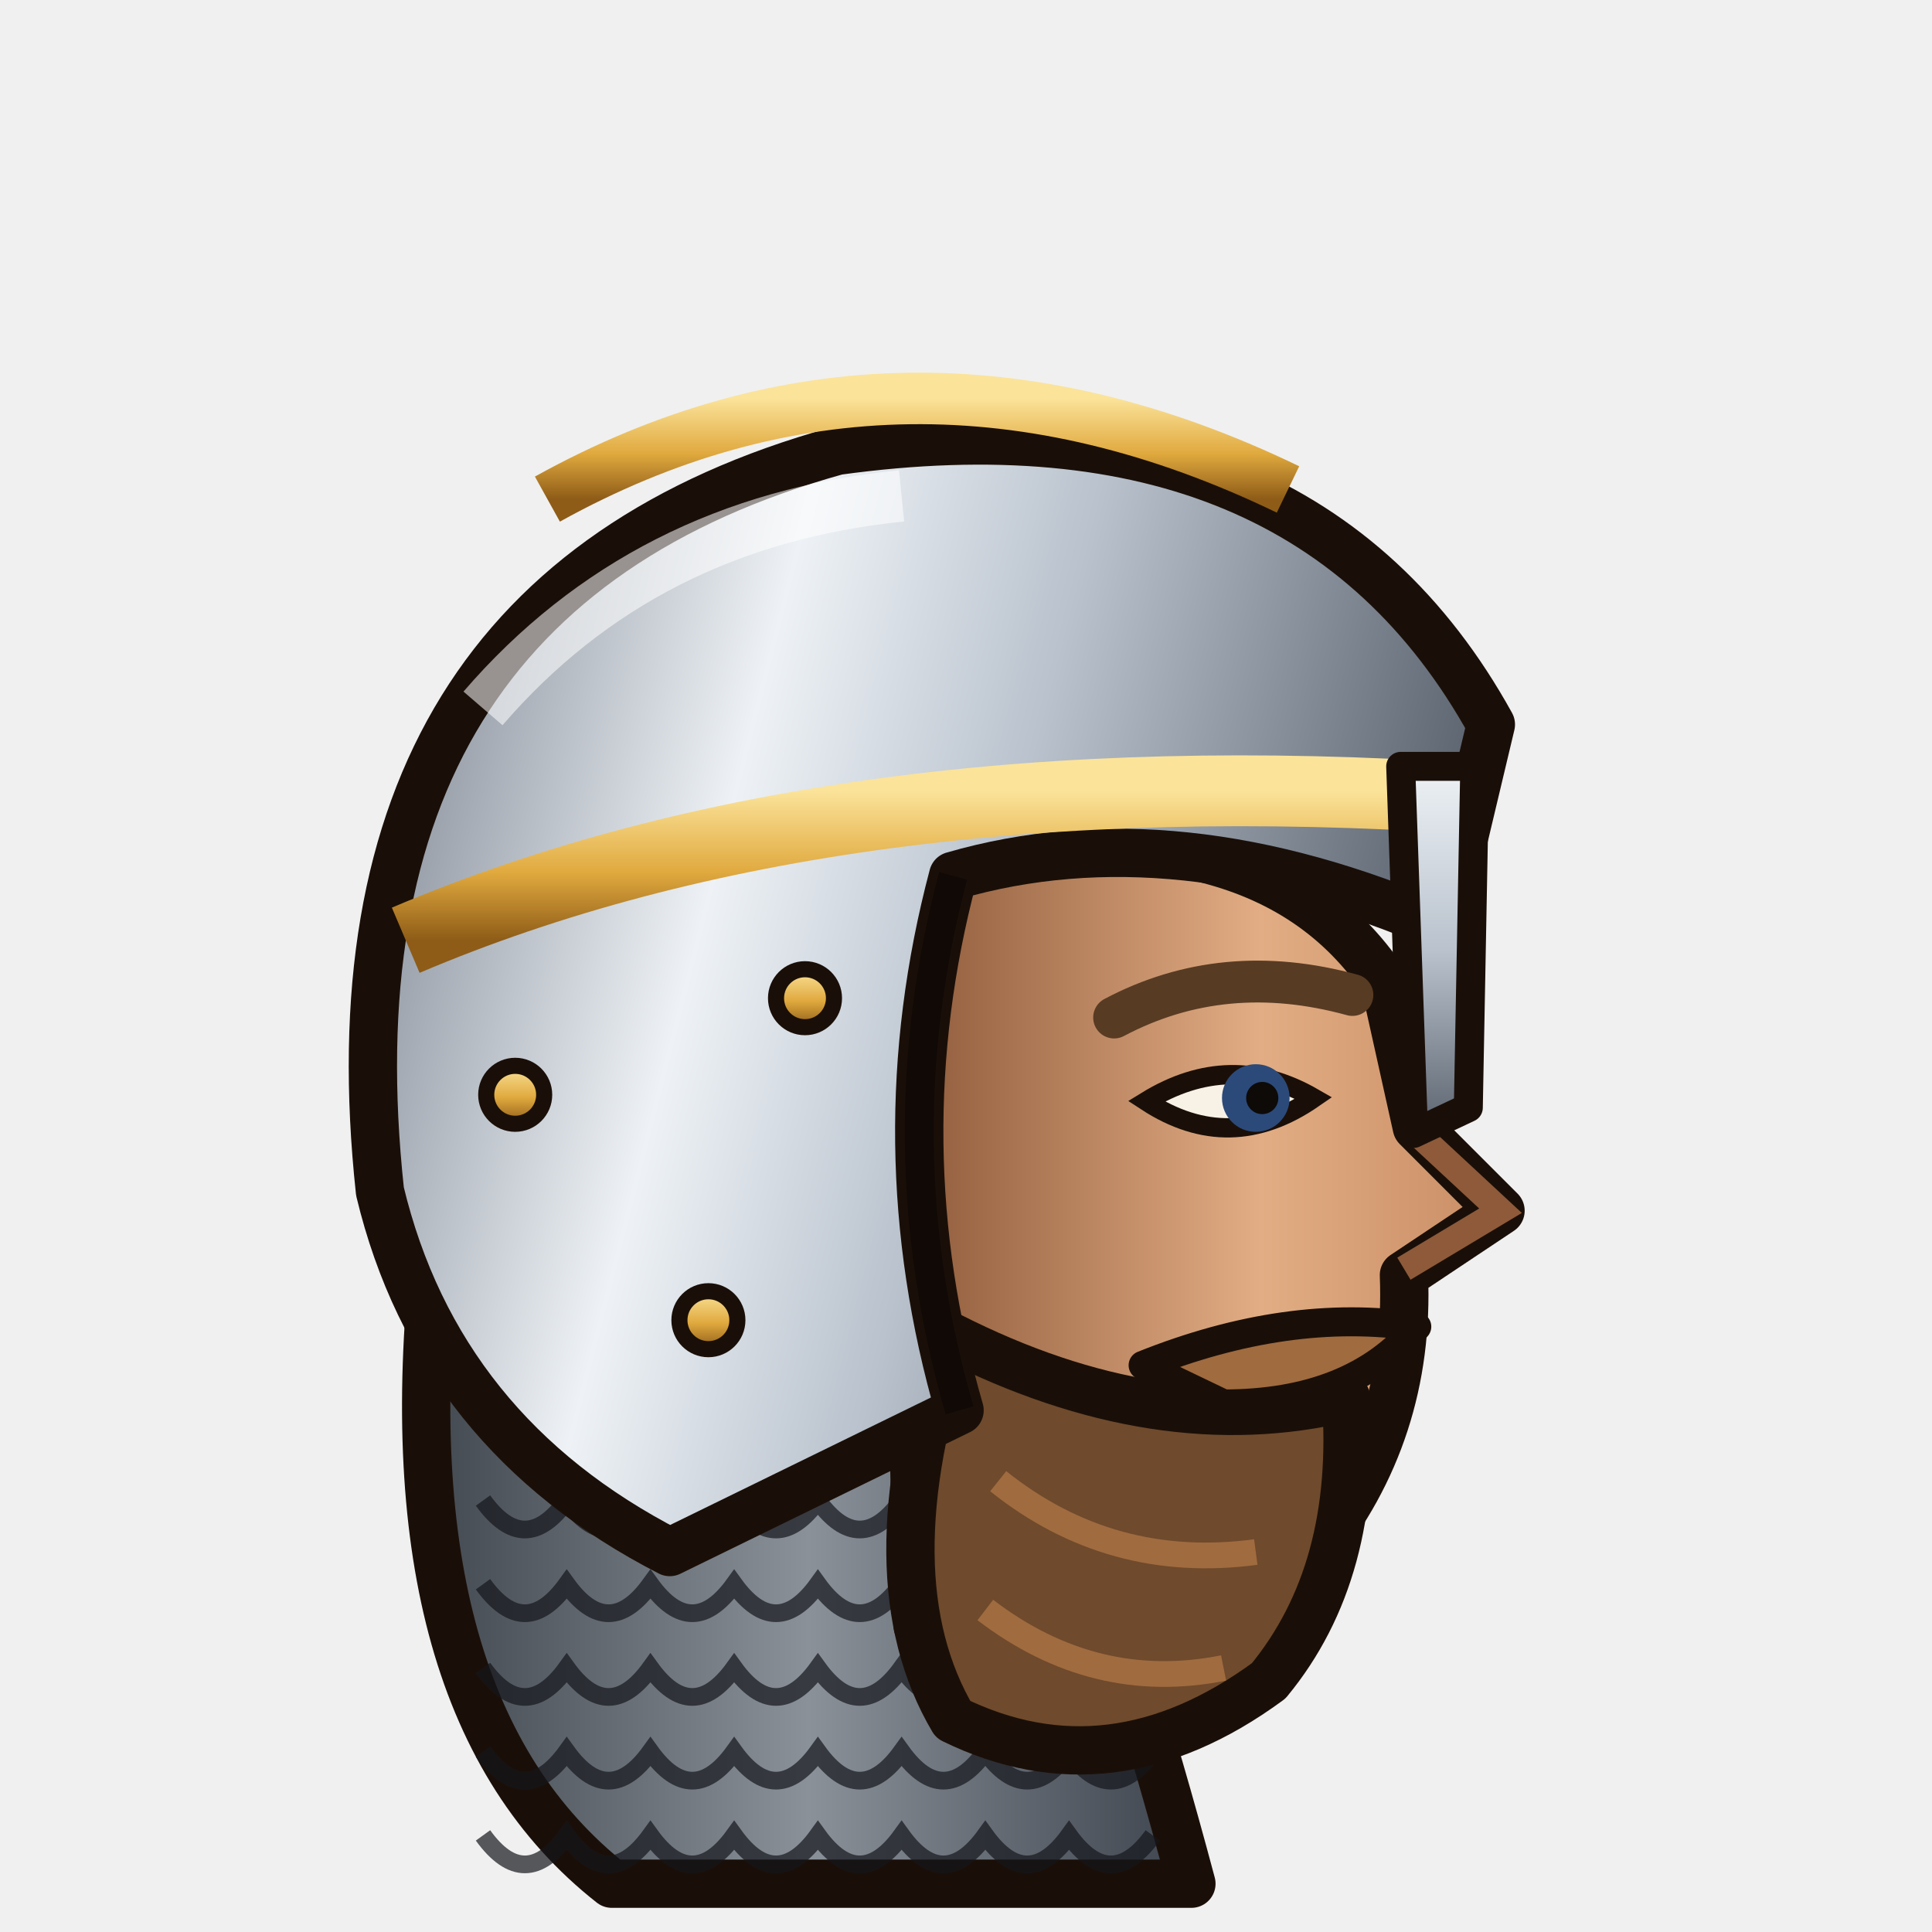
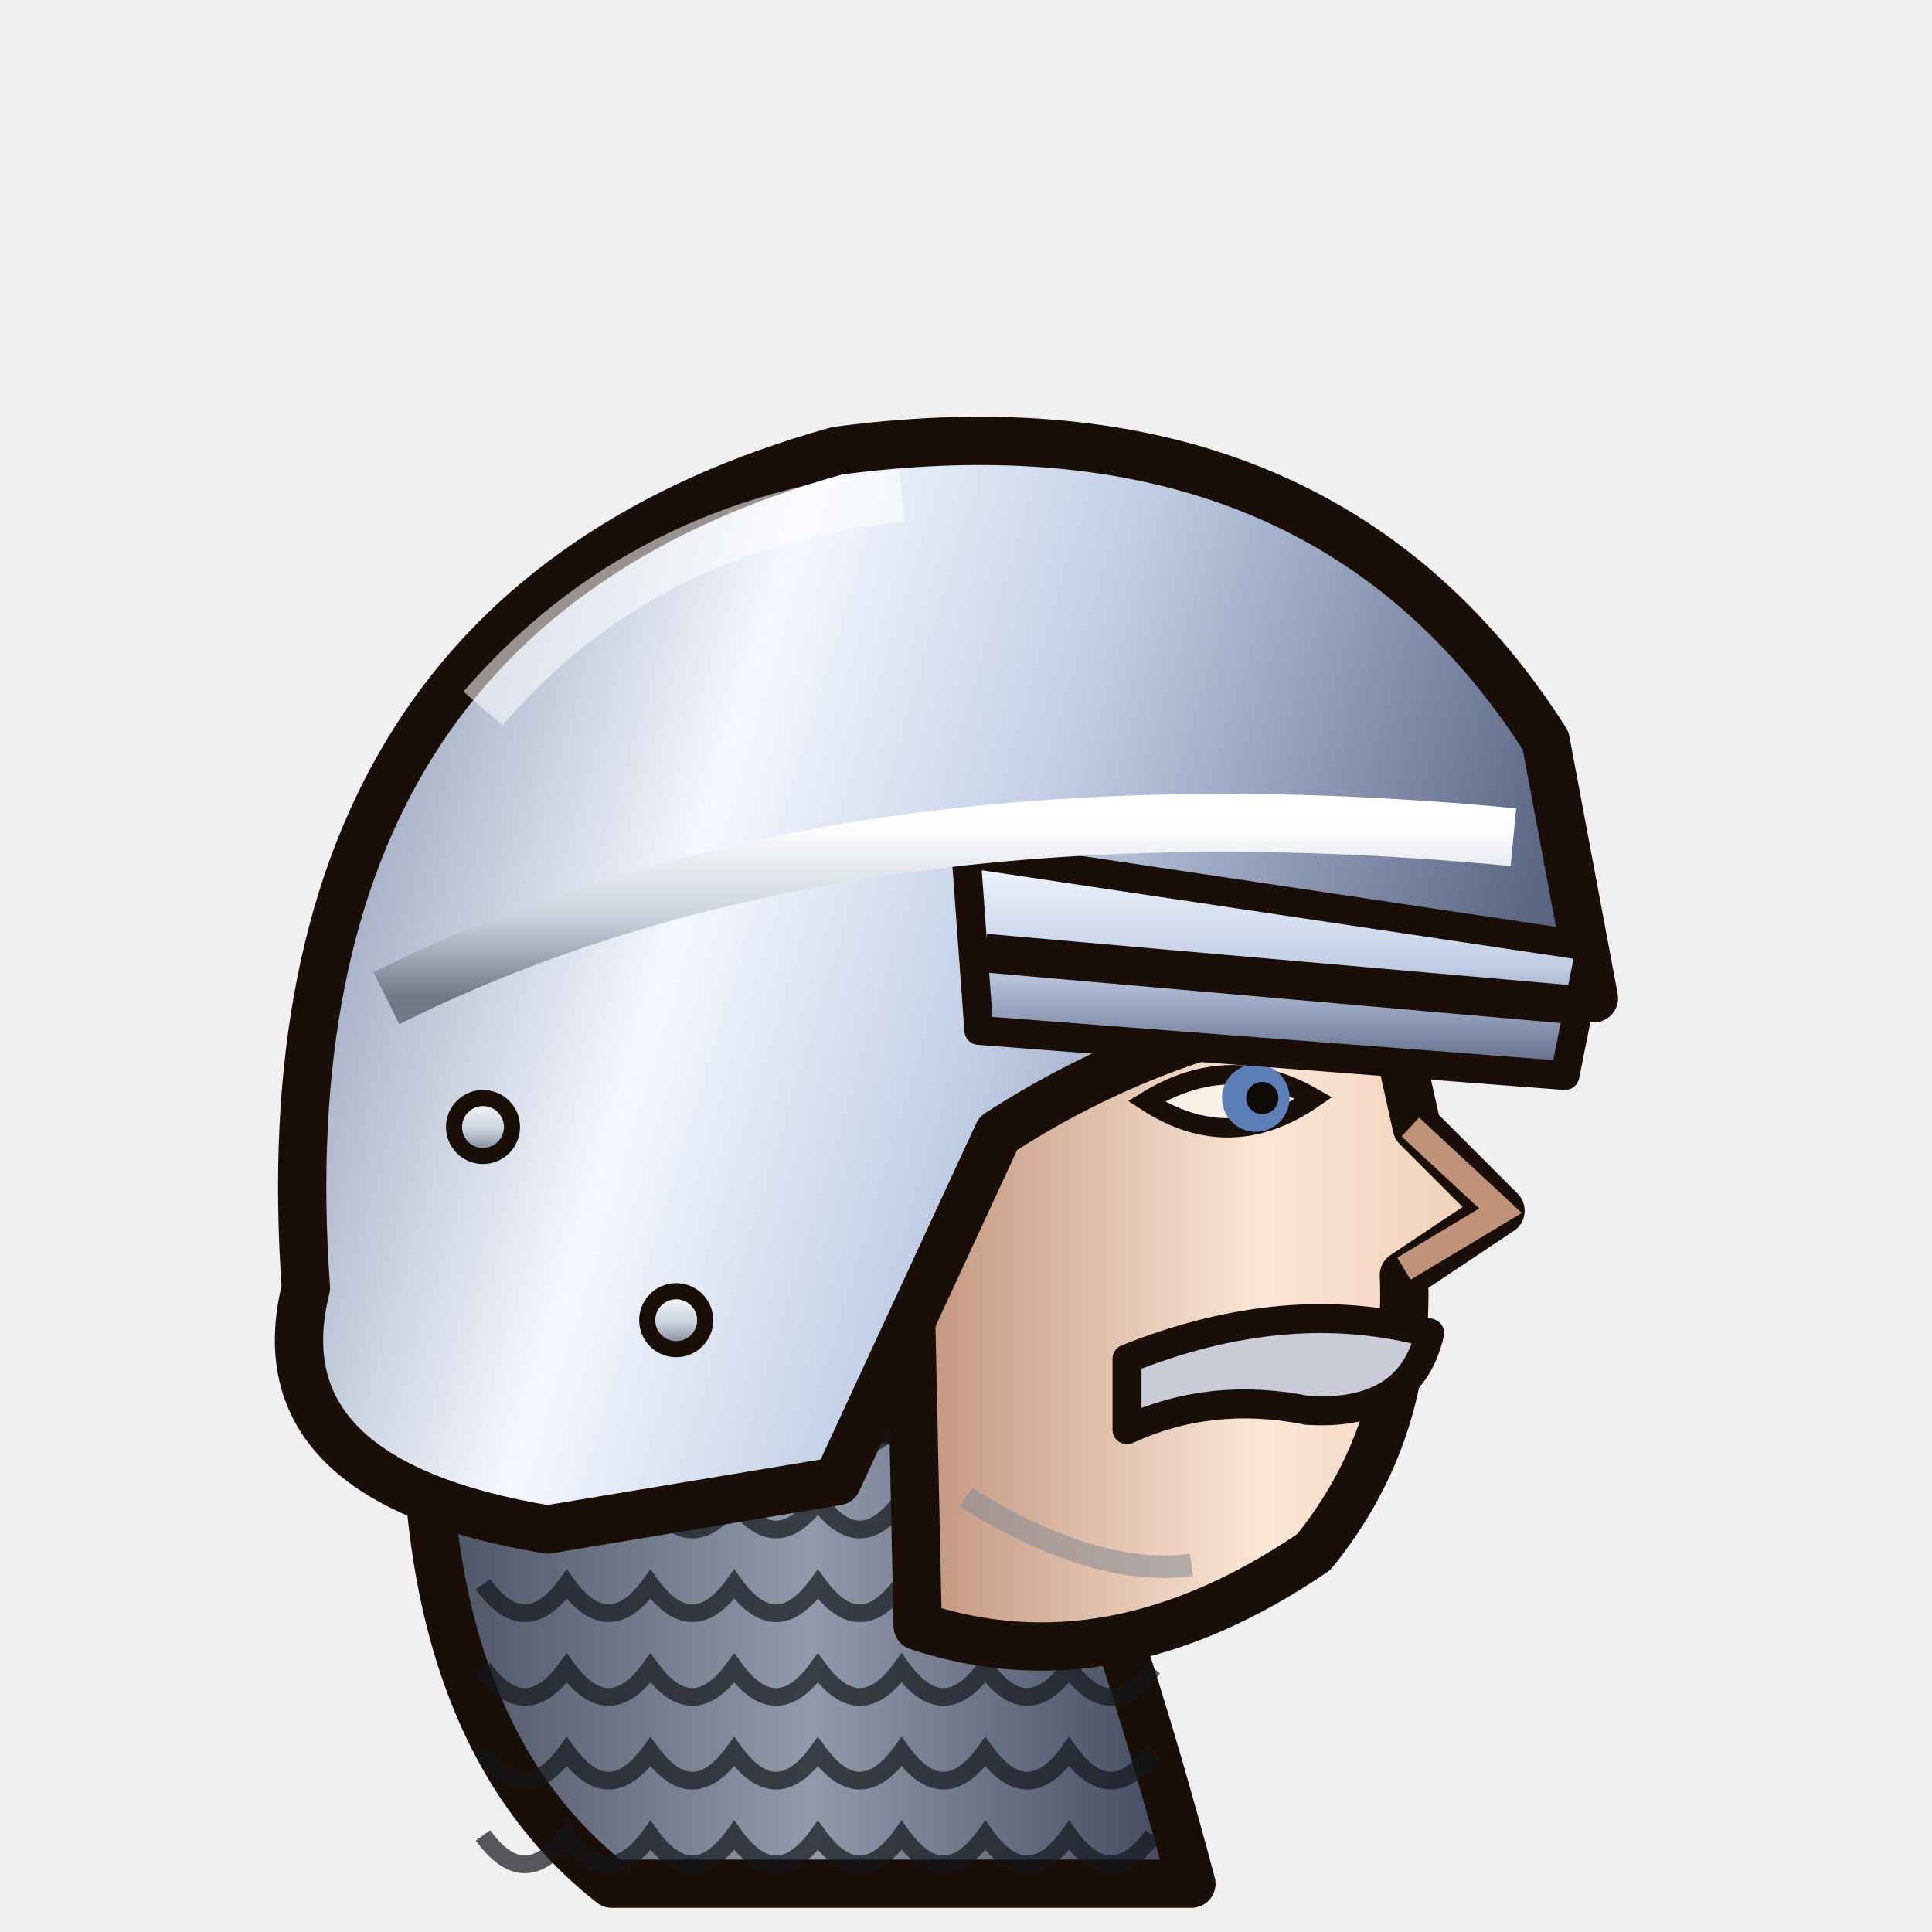
<svg xmlns="http://www.w3.org/2000/svg" width="60" height="60" viewBox="0 0 60 60">
  <defs>
    <linearGradient id="steel" x1="0" y1="0" x2="1" y2="0.25">
-       <stop offset="0" stop-color="#6f7885" />
-       <stop offset="0.38" stop-color="#eef2f6" />
-       <stop offset="0.62" stop-color="#b9c2cd" />
-       <stop offset="1" stop-color="#5a626e" />
+       <stop offset="0" stop-color="#7b88a6" />
+       <stop offset="0.38" stop-color="#f4f8ff" />
+       <stop offset="0.62" stop-color="#c3cfe6" />
+       <stop offset="1" stop-color="#5a6583" />
    </linearGradient>
    <linearGradient id="steelv" x1="0" y1="0" x2="0" y2="1">
-       <stop offset="0" stop-color="#eef2f6" />
-       <stop offset="0.5" stop-color="#b9c2cd" />
-       <stop offset="1" stop-color="#5a626e" />
+       <stop offset="0" stop-color="#f4f8ff" />
+       <stop offset="0.5" stop-color="#c3cfe6" />
+       <stop offset="1" stop-color="#5a6583" />
    </linearGradient>
    <linearGradient id="gold" x1="0" y1="0" x2="0" y2="1">
-       <stop offset="0" stop-color="#fbe39a" />
-       <stop offset="0.55" stop-color="#e0a93e" />
-       <stop offset="1" stop-color="#8e5c17" />
+       <stop offset="0" stop-color="#ffffff" />
+       <stop offset="0.55" stop-color="#c9d1dc" />
+       <stop offset="1" stop-color="#6f7885" />
    </linearGradient>
    <linearGradient id="mail" x1="0" y1="0" x2="1" y2="0">
-       <stop offset="0" stop-color="#42484f" />
-       <stop offset="0.5" stop-color="#8a9199" />
-       <stop offset="1" stop-color="#3e444d" />
+       <stop offset="0" stop-color="#495163" />
+       <stop offset="0.5" stop-color="#929bac" />
+       <stop offset="1" stop-color="#3e465b" />
    </linearGradient>
    <linearGradient id="skin" x1="0" y1="0" x2="1" y2="0">
-       <stop offset="0" stop-color="#8e5a3a" />
-       <stop offset="0.6" stop-color="#e2ad84" />
-       <stop offset="1" stop-color="#c98d64" />
+       <stop offset="0" stop-color="#c0927a" />
+       <stop offset="0.6" stop-color="#fbe6d6" />
+       <stop offset="1" stop-color="#efcdb6" />
+     </linearGradient>
+     <linearGradient id="hood" x1="0" y1="0" x2="1" y2="0.4">
+       <stop offset="0" stop-color="#282828" />
+       <stop offset="0.5" stop-color="#444444" />
+       <stop offset="1" stop-color="#333333" />
    </linearGradient>
  </defs>
  <g transform="translate(6,10)">
    <path d="M7.5 29 Q6 43 13 48.5 L31 48.5 Q29 41 27 36 Z" fill="url(#mail)" stroke="#1a0f08" stroke-width="1.5" stroke-linejoin="round" />
    <path d="M9.0 34.0 q1.3 1.8 2.6 0 q1.3 1.8 2.6 0 q1.3 1.8 2.6 0 q1.3 1.8 2.6 0 q1.3 1.8 2.6 0 q1.3 1.8 2.6 0 q1.3 1.8 2.6 0 q1.3 1.8 2.6 0" fill="none" stroke="#14161b" stroke-width="0.55" opacity="0.7" />
    <path d="M9.0 36.6 q1.3 1.8 2.6 0 q1.3 1.8 2.6 0 q1.3 1.8 2.6 0 q1.3 1.8 2.6 0 q1.3 1.8 2.6 0 q1.3 1.8 2.6 0 q1.3 1.8 2.6 0 q1.3 1.8 2.6 0" fill="none" stroke="#14161b" stroke-width="0.55" opacity="0.7" />
    <path d="M9.0 39.2 q1.3 1.8 2.6 0 q1.3 1.8 2.6 0 q1.3 1.8 2.6 0 q1.3 1.8 2.6 0 q1.3 1.8 2.6 0 q1.3 1.8 2.6 0 q1.3 1.8 2.6 0 q1.3 1.8 2.6 0" fill="none" stroke="#14161b" stroke-width="0.55" opacity="0.7" />
    <path d="M9.0 41.8 q1.3 1.8 2.6 0 q1.3 1.8 2.6 0 q1.3 1.8 2.6 0 q1.3 1.8 2.6 0 q1.3 1.8 2.6 0 q1.3 1.8 2.6 0 q1.3 1.8 2.6 0 q1.3 1.8 2.6 0" fill="none" stroke="#14161b" stroke-width="0.55" opacity="0.7" />
    <path d="M9.0 44.4 q1.3 1.8 2.6 0 q1.3 1.8 2.6 0 q1.3 1.8 2.6 0 q1.3 1.8 2.6 0 q1.3 1.8 2.6 0 q1.3 1.8 2.6 0 q1.3 1.8 2.6 0 q1.3 1.8 2.6 0" fill="none" stroke="#14161b" stroke-width="0.55" opacity="0.7" />
    <path d="M9.0 47.0 q1.3 1.8 2.6 0 q1.3 1.8 2.6 0 q1.3 1.8 2.6 0 q1.3 1.8 2.6 0 q1.3 1.8 2.6 0 q1.3 1.8 2.6 0 q1.3 1.8 2.6 0 q1.3 1.8 2.6 0" fill="none" stroke="#14161b" stroke-width="0.55" opacity="0.7" />
    <path d="M22 17 Q33 14.5 37 20.5 L38 25 L40.6 27.6 L37.6 29.6 Q37.8 34.5 34.8 38.2 Q28.5 42.5 22.5 40.5 Z" fill="url(#skin)" stroke="#1a0f08" stroke-width="1.5" stroke-linejoin="round" />
-     <path d="M37.8 25 L40.6 27.6 L37.6 29.4" fill="none" stroke="#8e5a3a" stroke-width="0.8" />
-     <path d="M23.5 31.5 Q30 34.8 35.8 33.4 Q36.2 38.8 33.4 42.2 Q28.5 45.8 23.6 43.4 Q21 39 23.5 31.5 Z" fill="#6f4a2c" stroke="#1a0f08" stroke-width="1.5" stroke-linejoin="round" />
-     <path d="M25 36 Q28.5 38.8 33 38.2 M24.6 40 Q28 42.6 32 41.8" fill="none" stroke="#a06b3f" stroke-width="0.8" />
-     <path d="M29.5 32.4 Q34 30.6 38 31.2 Q36 33.6 32 33.6 Z" fill="#a06b3f" stroke="#1a0f08" stroke-width="0.9" stroke-linejoin="round" />
+     <path d="M37.8 25 L40.6 27.6 L37.6 29.4" fill="none" stroke="#c0927a" stroke-width="0.8" />
+     <path d="M29 32.2 Q34 30.2 38.4 31.4 Q37.8 34 34.6 33.8 Q31.6 33.2 29 34.4 Z" fill="#c9ccd6" stroke="#1a0f08" stroke-width="0.9" stroke-linejoin="round" />
+     <path d="M24 36.5 Q28 39 31 38.6" fill="none" stroke="#8c8e95" stroke-width="0.7" opacity="0.6" />
    <path d="M29.6 24.2 Q32.2 22.6 34.8 24.1 Q32.2 25.9 29.6 24.2 Z" fill="#f8f2e6" stroke="#1a0f08" stroke-width="0.6" />
-     <circle cx="33" cy="24.1" r="1.05" fill="#2b4a7a" />
+     <circle cx="33" cy="24.1" r="1.05" fill="#5d7fb8" />
    <circle cx="33.2" cy="24.1" r="0.5" fill="#0d0a08" />
-     <path d="M28.6 21.6 Q32 19.8 36 20.9" fill="none" stroke="#583b23" stroke-width="1.3" stroke-linecap="round" />
-     <path d="M5.8 27 Q3.8 8.5 20 4 Q34.5 2 40.3 12.5 L38.8 18.8 Q30.5 15.2 23.6 17.2 Q21.4 25.5 23.8 33.8 L14.8 38.2 Q7.6 34.5 5.8 27 Z" fill="url(#steel)" stroke="#1a0f08" stroke-width="1.5" stroke-linejoin="round" />
+     <path d="M28.6 21.6 Q32 19.8 36 20.9" fill="none" stroke="#a0a3ab" stroke-width="1.3" stroke-linecap="round" />
+     <path d="M3.5 30 Q2 9 20 4 Q35 2 42 13 L43.5 21 Q33 20 25 25.2 L20 36 L11 37.5 Q2 36 3.5 30 Z" fill="url(#steel)" stroke="#1a0f08" stroke-width="1.5" stroke-linejoin="round" />
    <path d="M9 12 Q14 6.2 22 5.4" fill="none" stroke="#ffffff" stroke-width="1.6" opacity="0.55" />
-     <path d="M6.6 19.2 Q20 13.5 39.6 14.8" fill="none" stroke="url(#gold)" stroke-width="2.2" />
-     <path d="M11 5.5 Q22 -0.6 34 5.2" fill="none" stroke="url(#gold)" stroke-width="1.6" />
-     <path d="M23.6 17.2 Q21.4 25.5 23.8 33.8" fill="none" stroke="#000000" stroke-opacity="0.4" stroke-width="0.9" />
-     <circle cx="10" cy="24" r="0.9" fill="url(#gold)" stroke="#1a0f08" stroke-width="0.5" />
-     <circle cx="16" cy="31" r="0.9" fill="url(#gold)" stroke="#1a0f08" stroke-width="0.5" />
-     <circle cx="19" cy="21" r="0.9" fill="url(#gold)" stroke="#1a0f08" stroke-width="0.5" />
-     <path d="M37.5 13.8 L39.8 13.8 L39.6 24.4 L37.9 25.2 Z" fill="url(#steelv)" stroke="#1a0f08" stroke-width="0.9" stroke-linejoin="round" />
+     <path d="M24 16.5 L43.4 19.4 L42.6 23.4 L24.4 22 Z" fill="url(#steelv)" stroke="#1a0f08" stroke-width="0.9" stroke-linejoin="round" />
+     <path d="M24.6 19.6 L42.8 21.2" stroke="#1a0f08" stroke-width="1.2" />
+     <path d="M6 21 Q20 14 41 16" fill="none" stroke="url(#gold)" stroke-width="1.8" />
+     <circle cx="9" cy="25" r="0.9" fill="url(#gold)" stroke="#1a0f08" stroke-width="0.5" />
+     <circle cx="15" cy="31" r="0.9" fill="url(#gold)" stroke="#1a0f08" stroke-width="0.5" />
  </g>
</svg>
